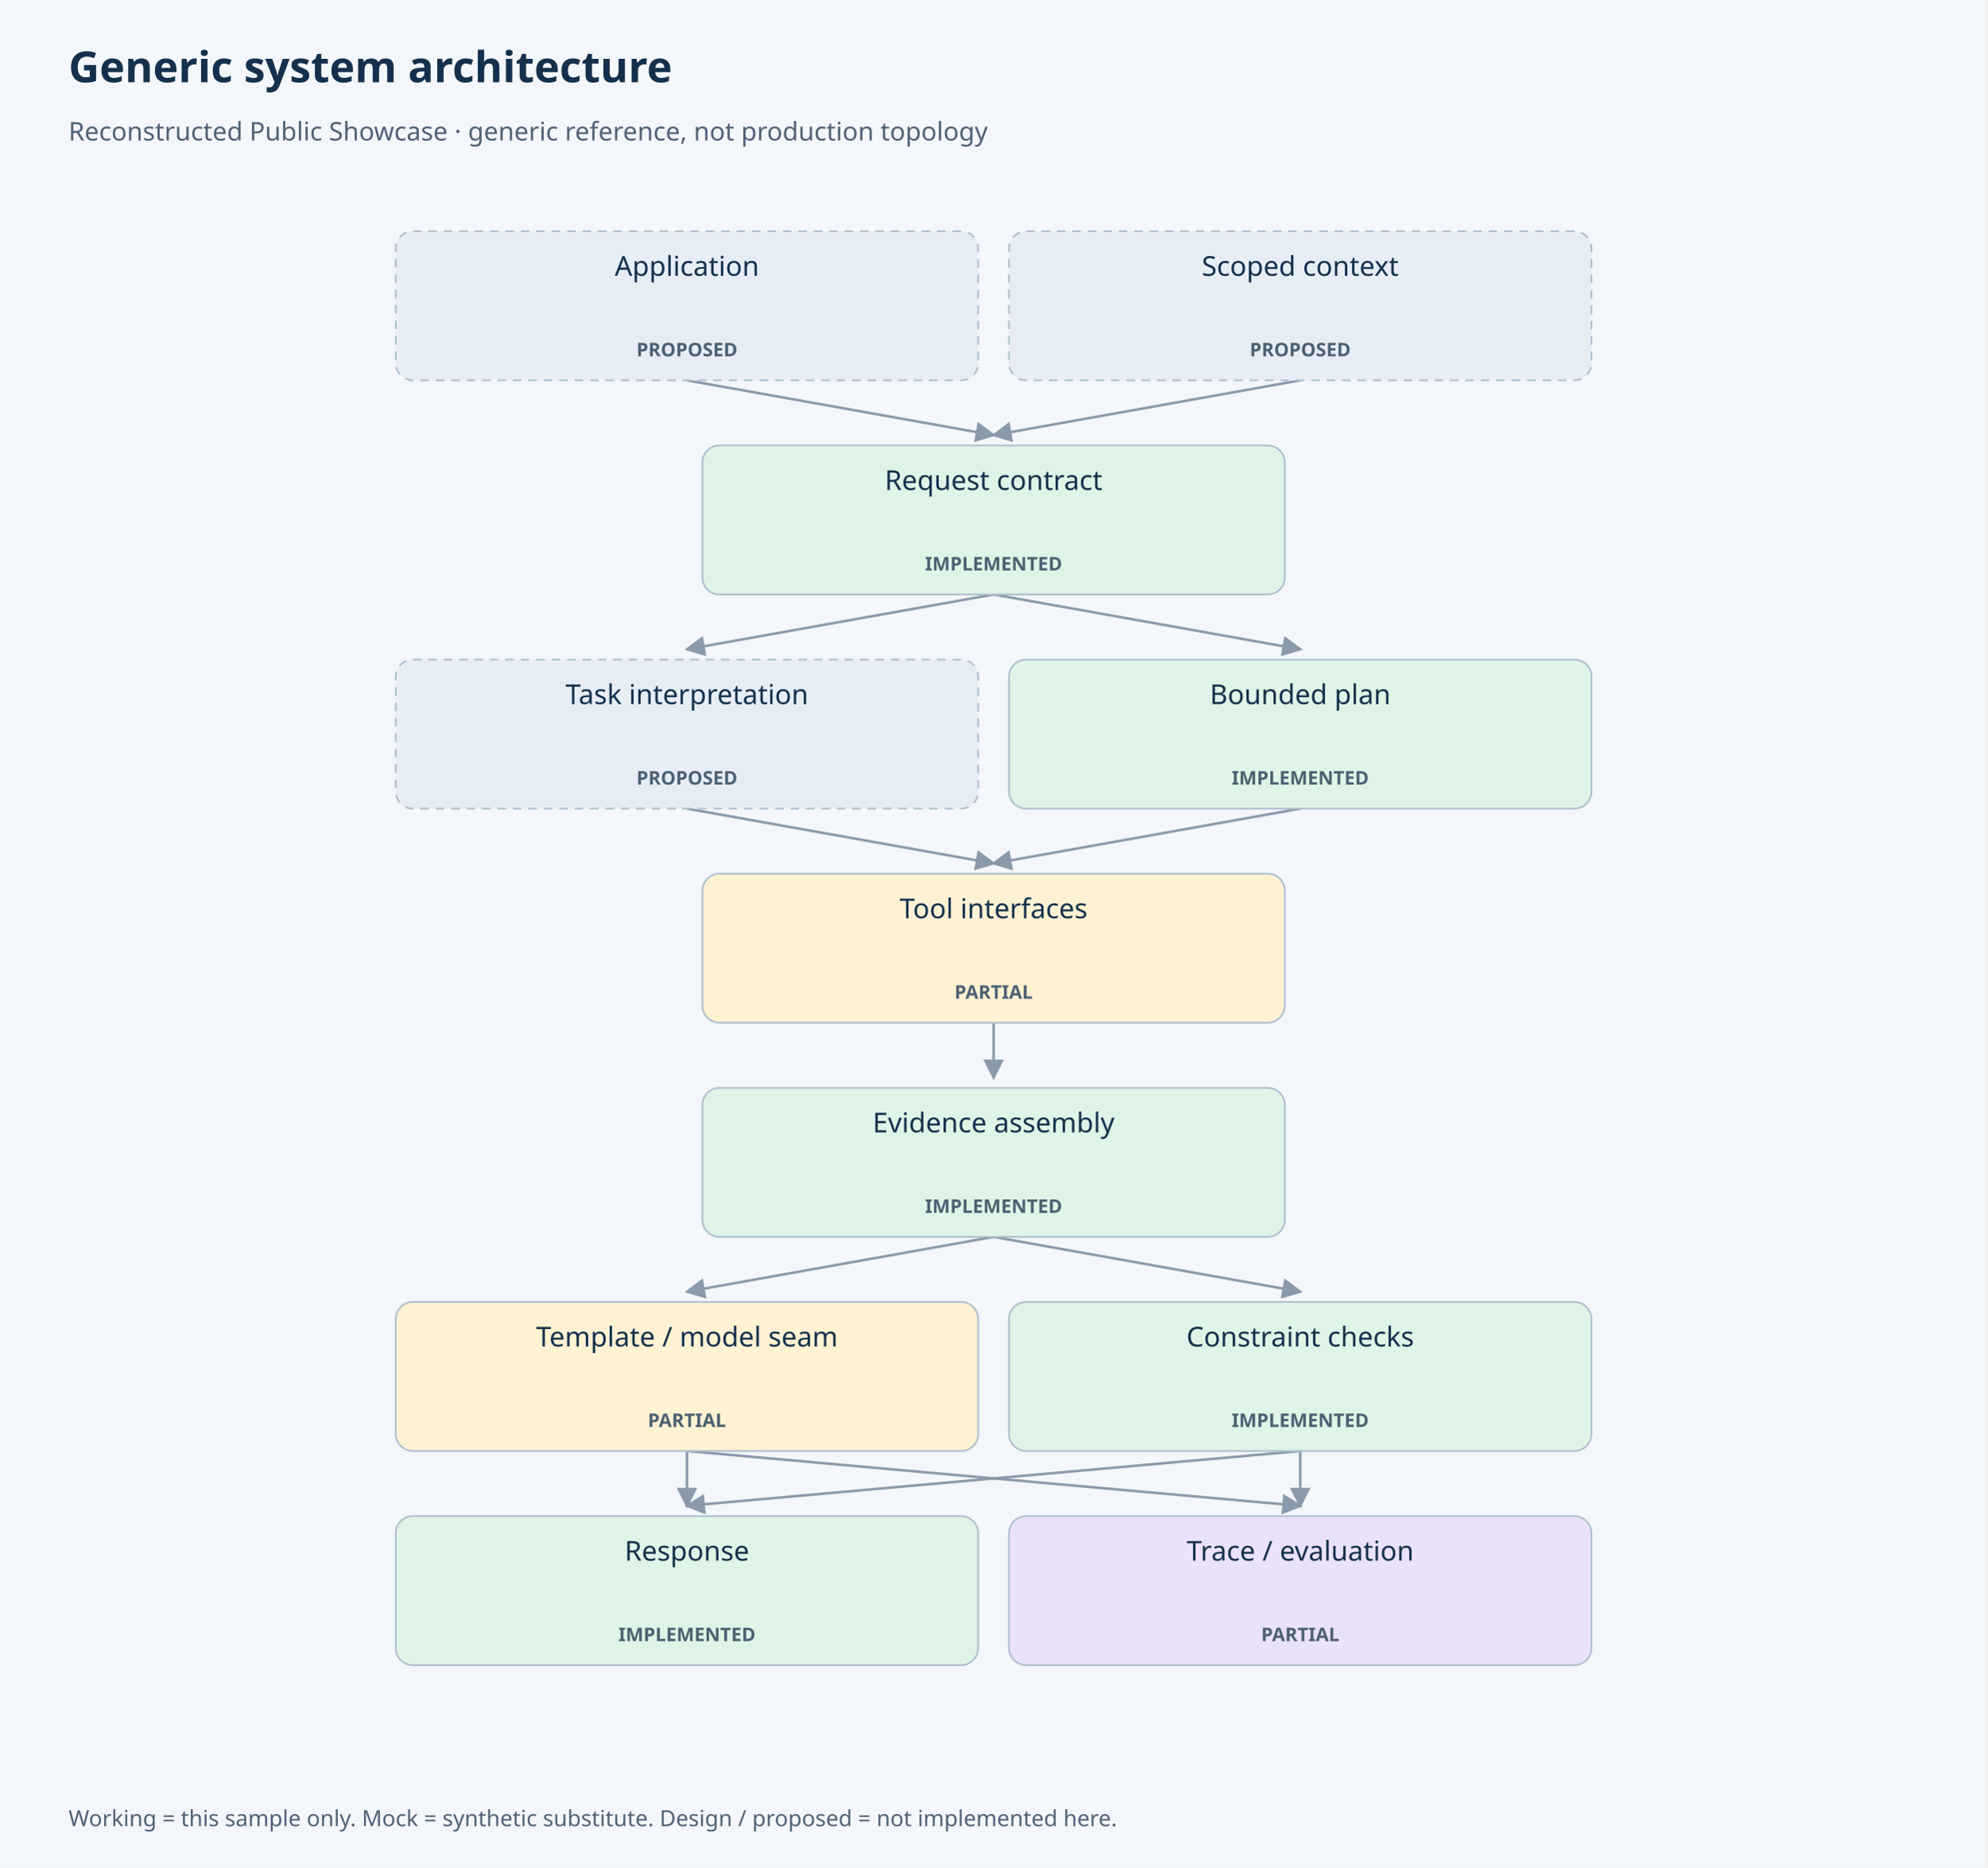
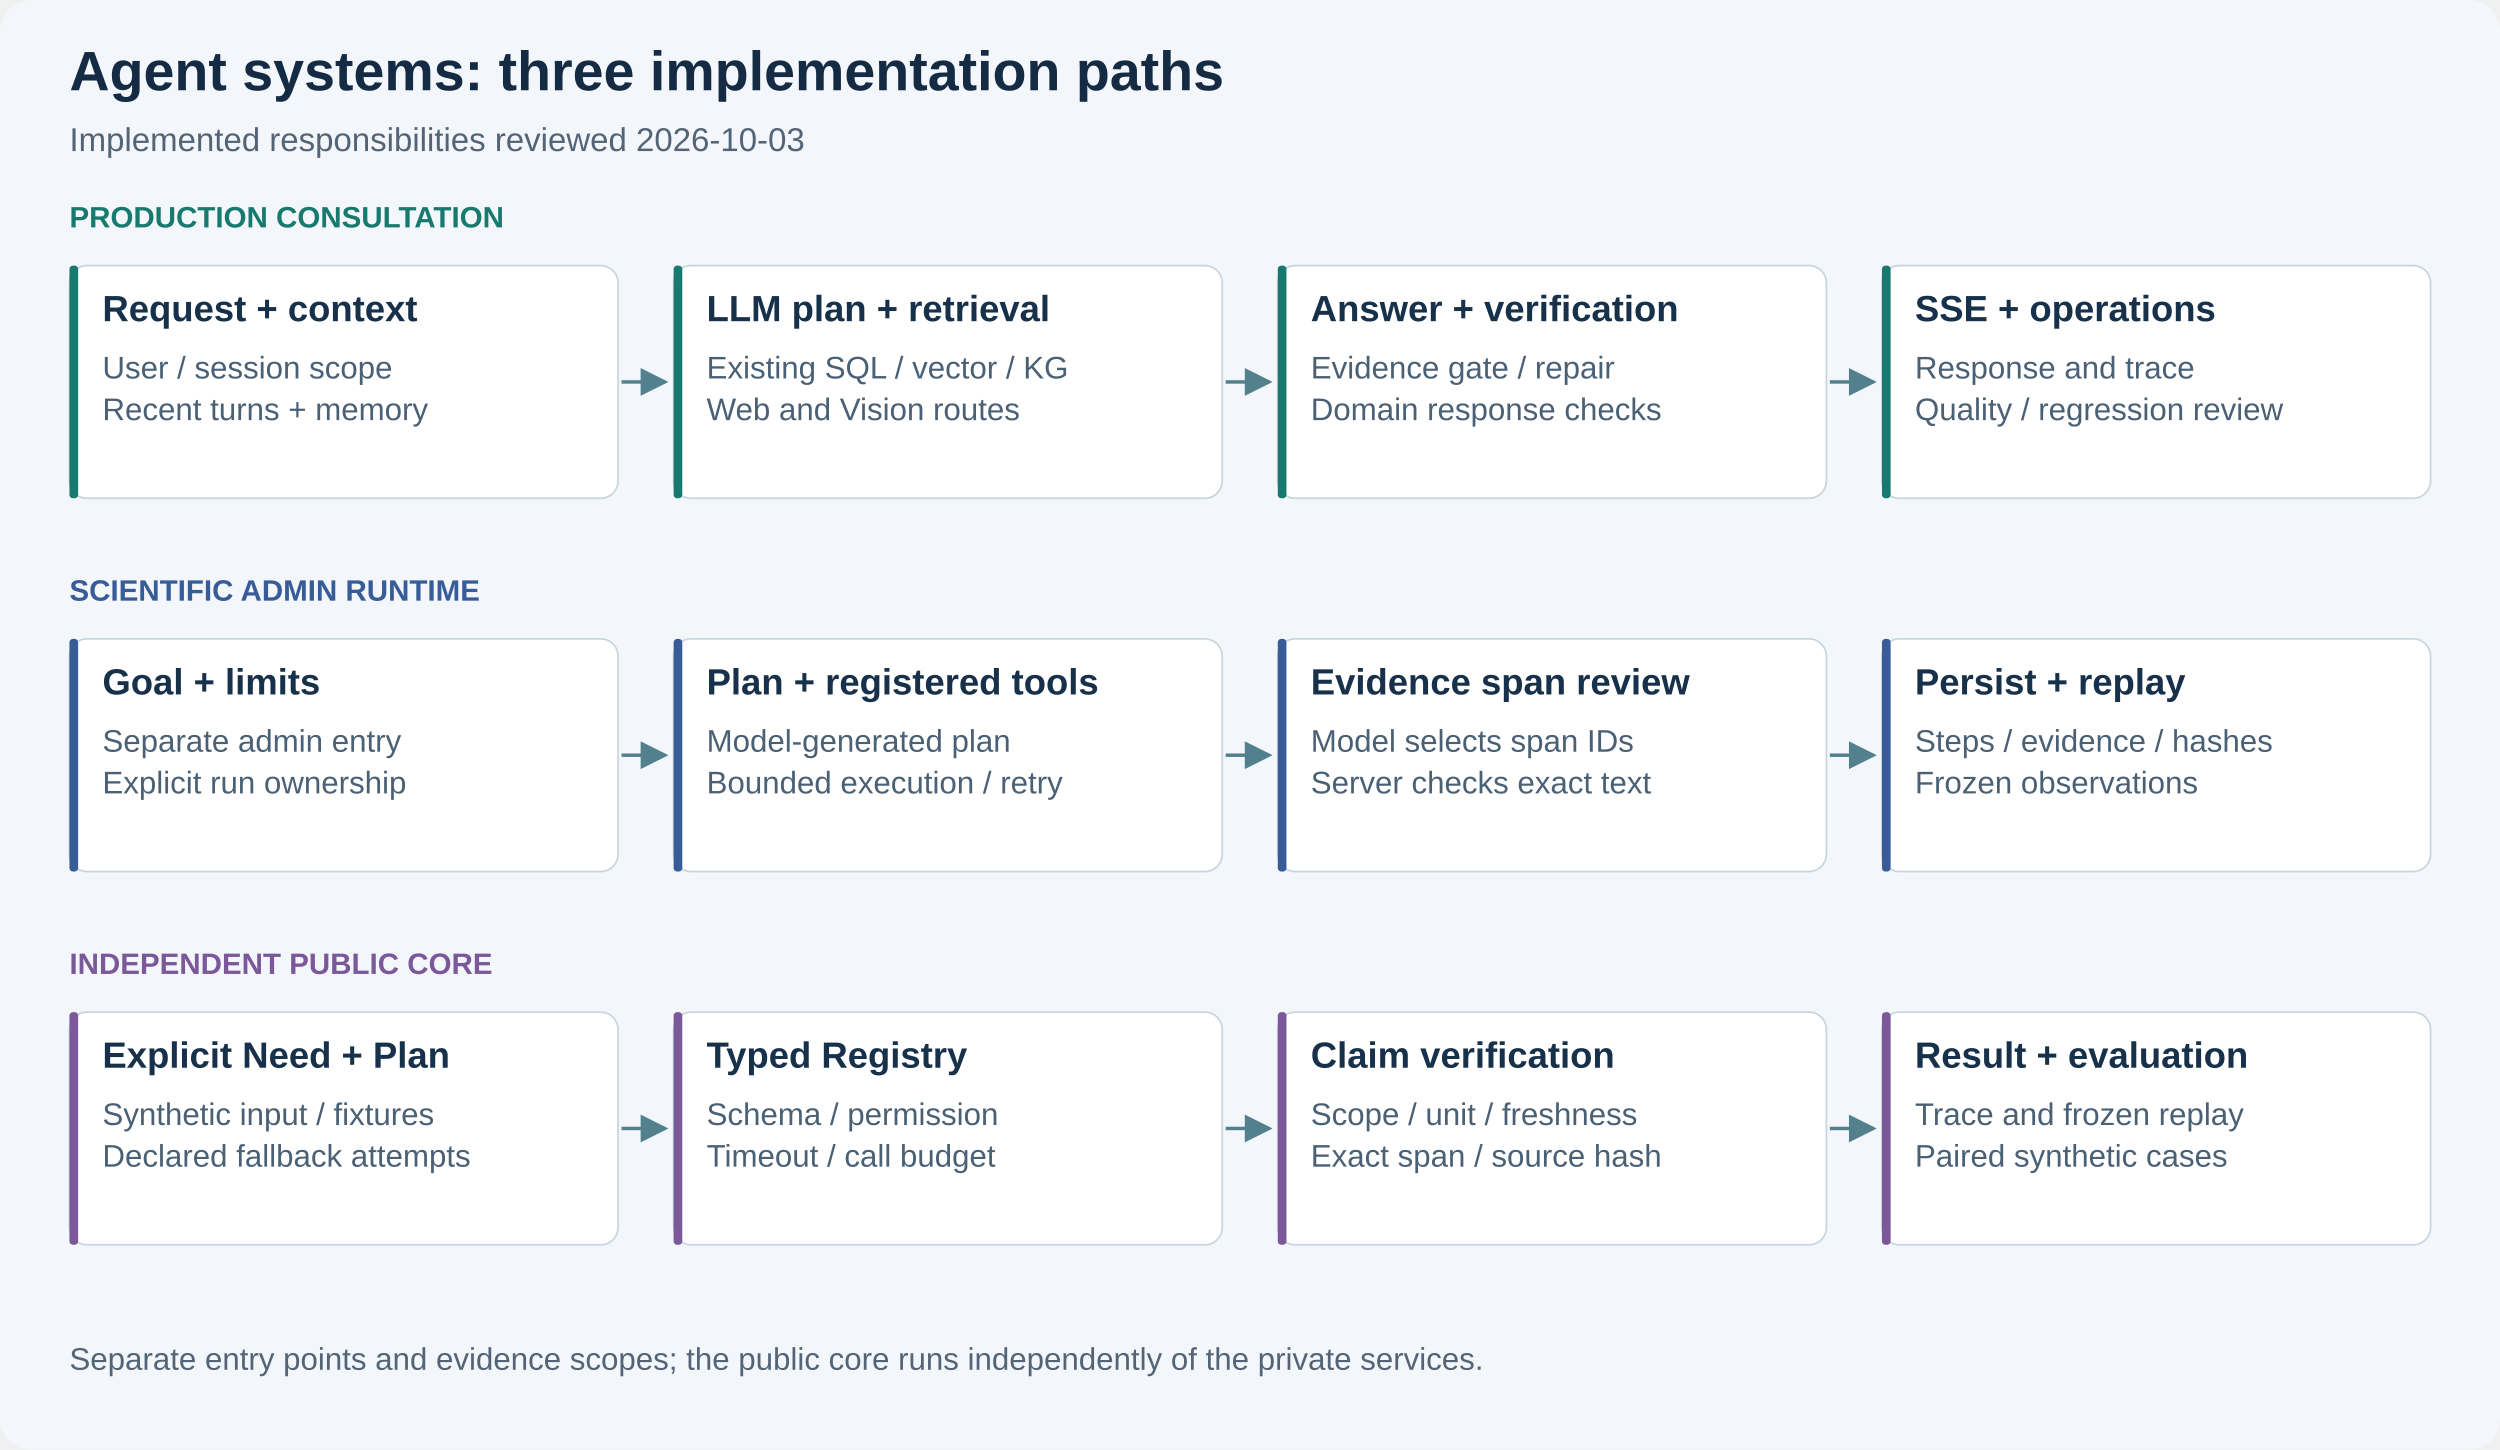
- <svg xmlns="http://www.w3.org/2000/svg" width="1160" height="1090" viewBox="0 0 1160 1090" role="img" aria-labelledby="title desc">
+ <svg xmlns="http://www.w3.org/2000/svg" width="1440" height="835" viewBox="0 0 1440 835" role="img" aria-labelledby="title desc">
  <defs>
    <marker id="arrow" markerWidth="8" markerHeight="8" refX="7" refY="4" orient="auto">
-       <path d="M0 0 L8 4 L0 8" fill="#8a9aab" />
+       <path d="M0 0L8 4L0 8" fill="#53808d" />
    </marker>
  </defs>
-   <rect width="1160" height="1090" fill="#f3f6fa" />
-   <text x="40" y="48" font-family="sans-serif" font-size="25" font-weight="700" fill="#15304c">Generic system architecture</text>
-   <text x="40" y="82" font-family="sans-serif" font-size="15" fill="#506177">Reconstructed Public Showcase · generic reference, not production topology</text>
-   <path d="M401 222 L580 254" stroke="#8a9aab" stroke-width="1.5" fill="none" marker-end="url(#arrow)" />
-   <path d="M759 222 L580 254" stroke="#8a9aab" stroke-width="1.5" fill="none" marker-end="url(#arrow)" />
-   <path d="M580 347 L401 379" stroke="#8a9aab" stroke-width="1.5" fill="none" marker-end="url(#arrow)" />
-   <path d="M580 347 L759 379" stroke="#8a9aab" stroke-width="1.5" fill="none" marker-end="url(#arrow)" />
-   <path d="M401 472 L580 504" stroke="#8a9aab" stroke-width="1.5" fill="none" marker-end="url(#arrow)" />
-   <path d="M759 472 L580 504" stroke="#8a9aab" stroke-width="1.5" fill="none" marker-end="url(#arrow)" />
-   <path d="M580 597 L580 629" stroke="#8a9aab" stroke-width="1.5" fill="none" marker-end="url(#arrow)" />
-   <path d="M580 722 L401 754" stroke="#8a9aab" stroke-width="1.5" fill="none" marker-end="url(#arrow)" />
-   <path d="M580 722 L759 754" stroke="#8a9aab" stroke-width="1.5" fill="none" marker-end="url(#arrow)" />
-   <path d="M401 847 L401 879" stroke="#8a9aab" stroke-width="1.5" fill="none" marker-end="url(#arrow)" />
-   <path d="M401 847 L759 879" stroke="#8a9aab" stroke-width="1.5" fill="none" marker-end="url(#arrow)" />
-   <path d="M759 847 L401 879" stroke="#8a9aab" stroke-width="1.5" fill="none" marker-end="url(#arrow)" />
-   <path d="M759 847 L759 879" stroke="#8a9aab" stroke-width="1.5" fill="none" marker-end="url(#arrow)" />
-   <rect x="231" y="135" width="340" height="87" rx="10" fill="#e7edf5" stroke="#aebfce" stroke-dasharray="5 4" />
-   <text x="401" y="161" text-anchor="middle" font-family="sans-serif" font-size="16" fill="#15304c">Application</text>
-   <text x="401" y="208" text-anchor="middle" font-family="sans-serif" font-size="11" font-weight="700" fill="#4c6072">PROPOSED</text>
-   <rect x="589" y="135" width="340" height="87" rx="10" fill="#e7edf5" stroke="#aebfce" stroke-dasharray="5 4" />
-   <text x="759" y="161" text-anchor="middle" font-family="sans-serif" font-size="16" fill="#15304c">Scoped context</text>
-   <text x="759" y="208" text-anchor="middle" font-family="sans-serif" font-size="11" font-weight="700" fill="#4c6072">PROPOSED</text>
-   <rect x="410" y="260" width="340" height="87" rx="10" fill="#dff3e7" stroke="#aebfce" />
-   <text x="580" y="286" text-anchor="middle" font-family="sans-serif" font-size="16" fill="#15304c">Request contract</text>
-   <text x="580" y="333" text-anchor="middle" font-family="sans-serif" font-size="11" font-weight="700" fill="#4c6072">IMPLEMENTED</text>
-   <rect x="231" y="385" width="340" height="87" rx="10" fill="#e7edf5" stroke="#aebfce" stroke-dasharray="5 4" />
-   <text x="401" y="411" text-anchor="middle" font-family="sans-serif" font-size="16" fill="#15304c">Task interpretation</text>
-   <text x="401" y="458" text-anchor="middle" font-family="sans-serif" font-size="11" font-weight="700" fill="#4c6072">PROPOSED</text>
-   <rect x="589" y="385" width="340" height="87" rx="10" fill="#dff3e7" stroke="#aebfce" />
-   <text x="759" y="411" text-anchor="middle" font-family="sans-serif" font-size="16" fill="#15304c">Bounded plan</text>
-   <text x="759" y="458" text-anchor="middle" font-family="sans-serif" font-size="11" font-weight="700" fill="#4c6072">IMPLEMENTED</text>
-   <rect x="410" y="510" width="340" height="87" rx="10" fill="#fff2d3" stroke="#aebfce" />
-   <text x="580" y="536" text-anchor="middle" font-family="sans-serif" font-size="16" fill="#15304c">Tool interfaces</text>
-   <text x="580" y="583" text-anchor="middle" font-family="sans-serif" font-size="11" font-weight="700" fill="#4c6072">PARTIAL</text>
-   <rect x="410" y="635" width="340" height="87" rx="10" fill="#dff3e7" stroke="#aebfce" />
-   <text x="580" y="661" text-anchor="middle" font-family="sans-serif" font-size="16" fill="#15304c">Evidence assembly</text>
-   <text x="580" y="708" text-anchor="middle" font-family="sans-serif" font-size="11" font-weight="700" fill="#4c6072">IMPLEMENTED</text>
-   <rect x="231" y="760" width="340" height="87" rx="10" fill="#fff2d3" stroke="#aebfce" />
-   <text x="401" y="786" text-anchor="middle" font-family="sans-serif" font-size="16" fill="#15304c">Template / model seam</text>
-   <text x="401" y="833" text-anchor="middle" font-family="sans-serif" font-size="11" font-weight="700" fill="#4c6072">PARTIAL</text>
-   <rect x="589" y="760" width="340" height="87" rx="10" fill="#dff3e7" stroke="#aebfce" />
-   <text x="759" y="786" text-anchor="middle" font-family="sans-serif" font-size="16" fill="#15304c">Constraint checks</text>
-   <text x="759" y="833" text-anchor="middle" font-family="sans-serif" font-size="11" font-weight="700" fill="#4c6072">IMPLEMENTED</text>
-   <rect x="231" y="885" width="340" height="87" rx="10" fill="#dff3e7" stroke="#aebfce" />
-   <text x="401" y="911" text-anchor="middle" font-family="sans-serif" font-size="16" fill="#15304c">Response</text>
-   <text x="401" y="958" text-anchor="middle" font-family="sans-serif" font-size="11" font-weight="700" fill="#4c6072">IMPLEMENTED</text>
-   <rect x="589" y="885" width="340" height="87" rx="10" fill="#e9e2fa" stroke="#aebfce" />
-   <text x="759" y="911" text-anchor="middle" font-family="sans-serif" font-size="16" fill="#15304c">Trace / evaluation</text>
-   <text x="759" y="958" text-anchor="middle" font-family="sans-serif" font-size="11" font-weight="700" fill="#4c6072">PARTIAL</text>
-   <text x="40" y="1066" font-family="sans-serif" font-size="13" fill="#506177">Working = this sample only. Mock = synthetic substitute. Design / proposed = not implemented here.</text>
+   <rect width="1440" height="835" rx="18" fill="#f3f6fa" />
+   <g font-family="Arial, sans-serif">
+     <text x="40" y="52" font-size="32" font-weight="700" fill="#142b43">Agent systems: three implementation paths</text>
+     <text x="40" y="87" font-size="19" fill="#536477">Implemented responsibilities reviewed 2026-10-03</text>
+     <text x="40" y="131" font-size="17" font-weight="700" fill="#18796e">PRODUCTION CONSULTATION</text>
+     <g data-node="n0_0">
+       <rect x="40.0" y="153" width="316.0" height="134" rx="10" fill="#fff" stroke="#c8d5df" />
+       <rect x="40.0" y="153" width="5" height="134" rx="2" fill="#18796e" />
+       <text x="59.0" y="185" font-size="21" font-weight="700" fill="#17314b">Request + context</text>
+       <text x="59.0" y="218" font-size="18" fill="#4a6075">User / session scope</text>
+       <text x="59.0" y="242" font-size="18" fill="#4a6075">Recent turns + memory</text>
+     </g>
+     <path d="M358.0 220 H383.0" stroke="#53808d" stroke-width="2" fill="none" marker-end="url(#arrow)" />
+     <g data-node="n0_1">
+       <rect x="388.0" y="153" width="316.0" height="134" rx="10" fill="#fff" stroke="#c8d5df" />
+       <rect x="388.0" y="153" width="5" height="134" rx="2" fill="#18796e" />
+       <text x="407.0" y="185" font-size="21" font-weight="700" fill="#17314b">LLM plan + retrieval</text>
+       <text x="407.0" y="218" font-size="18" fill="#4a6075">Existing SQL / vector / KG</text>
+       <text x="407.0" y="242" font-size="18" fill="#4a6075">Web and Vision routes</text>
+     </g>
+     <path d="M706.0 220 H731.0" stroke="#53808d" stroke-width="2" fill="none" marker-end="url(#arrow)" />
+     <g data-node="n0_2">
+       <rect x="736.0" y="153" width="316.0" height="134" rx="10" fill="#fff" stroke="#c8d5df" />
+       <rect x="736.0" y="153" width="5" height="134" rx="2" fill="#18796e" />
+       <text x="755.0" y="185" font-size="21" font-weight="700" fill="#17314b">Answer + verification</text>
+       <text x="755.0" y="218" font-size="18" fill="#4a6075">Evidence gate / repair</text>
+       <text x="755.0" y="242" font-size="18" fill="#4a6075">Domain response checks</text>
+     </g>
+     <path d="M1054.0 220 H1079.0" stroke="#53808d" stroke-width="2" fill="none" marker-end="url(#arrow)" />
+     <g data-node="n0_3">
+       <rect x="1084.0" y="153" width="316.0" height="134" rx="10" fill="#fff" stroke="#c8d5df" />
+       <rect x="1084.0" y="153" width="5" height="134" rx="2" fill="#18796e" />
+       <text x="1103.0" y="185" font-size="21" font-weight="700" fill="#17314b">SSE + operations</text>
+       <text x="1103.0" y="218" font-size="18" fill="#4a6075">Response and trace</text>
+       <text x="1103.0" y="242" font-size="18" fill="#4a6075">Quality / regression review</text>
+     </g>
+     <text x="40" y="346" font-size="17" font-weight="700" fill="#375c98">SCIENTIFIC ADMIN RUNTIME</text>
+     <g data-node="n1_0">
+       <rect x="40.0" y="368" width="316.0" height="134" rx="10" fill="#fff" stroke="#c8d5df" />
+       <rect x="40.0" y="368" width="5" height="134" rx="2" fill="#375c98" />
+       <text x="59.0" y="400" font-size="21" font-weight="700" fill="#17314b">Goal + limits</text>
+       <text x="59.0" y="433" font-size="18" fill="#4a6075">Separate admin entry</text>
+       <text x="59.0" y="457" font-size="18" fill="#4a6075">Explicit run ownership</text>
+     </g>
+     <path d="M358.0 435 H383.0" stroke="#53808d" stroke-width="2" fill="none" marker-end="url(#arrow)" />
+     <g data-node="n1_1">
+       <rect x="388.0" y="368" width="316.0" height="134" rx="10" fill="#fff" stroke="#c8d5df" />
+       <rect x="388.0" y="368" width="5" height="134" rx="2" fill="#375c98" />
+       <text x="407.0" y="400" font-size="21" font-weight="700" fill="#17314b">Plan + registered tools</text>
+       <text x="407.0" y="433" font-size="18" fill="#4a6075">Model-generated plan</text>
+       <text x="407.0" y="457" font-size="18" fill="#4a6075">Bounded execution / retry</text>
+     </g>
+     <path d="M706.0 435 H731.0" stroke="#53808d" stroke-width="2" fill="none" marker-end="url(#arrow)" />
+     <g data-node="n1_2">
+       <rect x="736.0" y="368" width="316.0" height="134" rx="10" fill="#fff" stroke="#c8d5df" />
+       <rect x="736.0" y="368" width="5" height="134" rx="2" fill="#375c98" />
+       <text x="755.0" y="400" font-size="21" font-weight="700" fill="#17314b">Evidence span review</text>
+       <text x="755.0" y="433" font-size="18" fill="#4a6075">Model selects span IDs</text>
+       <text x="755.0" y="457" font-size="18" fill="#4a6075">Server checks exact text</text>
+     </g>
+     <path d="M1054.0 435 H1079.0" stroke="#53808d" stroke-width="2" fill="none" marker-end="url(#arrow)" />
+     <g data-node="n1_3">
+       <rect x="1084.0" y="368" width="316.0" height="134" rx="10" fill="#fff" stroke="#c8d5df" />
+       <rect x="1084.0" y="368" width="5" height="134" rx="2" fill="#375c98" />
+       <text x="1103.0" y="400" font-size="21" font-weight="700" fill="#17314b">Persist + replay</text>
+       <text x="1103.0" y="433" font-size="18" fill="#4a6075">Steps / evidence / hashes</text>
+       <text x="1103.0" y="457" font-size="18" fill="#4a6075">Frozen observations</text>
+     </g>
+     <text x="40" y="561" font-size="17" font-weight="700" fill="#7a5899">INDEPENDENT PUBLIC CORE</text>
+     <g data-node="n2_0">
+       <rect x="40.0" y="583" width="316.0" height="134" rx="10" fill="#fff" stroke="#c8d5df" />
+       <rect x="40.0" y="583" width="5" height="134" rx="2" fill="#7a5899" />
+       <text x="59.0" y="615" font-size="21" font-weight="700" fill="#17314b">Explicit Need + Plan</text>
+       <text x="59.0" y="648" font-size="18" fill="#4a6075">Synthetic input / fixtures</text>
+       <text x="59.0" y="672" font-size="18" fill="#4a6075">Declared fallback attempts</text>
+     </g>
+     <path d="M358.0 650 H383.0" stroke="#53808d" stroke-width="2" fill="none" marker-end="url(#arrow)" />
+     <g data-node="n2_1">
+       <rect x="388.0" y="583" width="316.0" height="134" rx="10" fill="#fff" stroke="#c8d5df" />
+       <rect x="388.0" y="583" width="5" height="134" rx="2" fill="#7a5899" />
+       <text x="407.0" y="615" font-size="21" font-weight="700" fill="#17314b">Typed Registry</text>
+       <text x="407.0" y="648" font-size="18" fill="#4a6075">Schema / permission</text>
+       <text x="407.0" y="672" font-size="18" fill="#4a6075">Timeout / call budget</text>
+     </g>
+     <path d="M706.0 650 H731.0" stroke="#53808d" stroke-width="2" fill="none" marker-end="url(#arrow)" />
+     <g data-node="n2_2">
+       <rect x="736.0" y="583" width="316.0" height="134" rx="10" fill="#fff" stroke="#c8d5df" />
+       <rect x="736.0" y="583" width="5" height="134" rx="2" fill="#7a5899" />
+       <text x="755.0" y="615" font-size="21" font-weight="700" fill="#17314b">Claim verification</text>
+       <text x="755.0" y="648" font-size="18" fill="#4a6075">Scope / unit / freshness</text>
+       <text x="755.0" y="672" font-size="18" fill="#4a6075">Exact span / source hash</text>
+     </g>
+     <path d="M1054.0 650 H1079.0" stroke="#53808d" stroke-width="2" fill="none" marker-end="url(#arrow)" />
+     <g data-node="n2_3">
+       <rect x="1084.0" y="583" width="316.0" height="134" rx="10" fill="#fff" stroke="#c8d5df" />
+       <rect x="1084.0" y="583" width="5" height="134" rx="2" fill="#7a5899" />
+       <text x="1103.0" y="615" font-size="21" font-weight="700" fill="#17314b">Result + evaluation</text>
+       <text x="1103.0" y="648" font-size="18" fill="#4a6075">Trace and frozen replay</text>
+       <text x="1103.0" y="672" font-size="18" fill="#4a6075">Paired synthetic cases</text>
+     </g>
+     <text x="40" y="789" font-size="18" fill="#536477">Separate entry points and evidence scopes; the public core runs independently of the private services.</text>
+   </g>
</svg>
